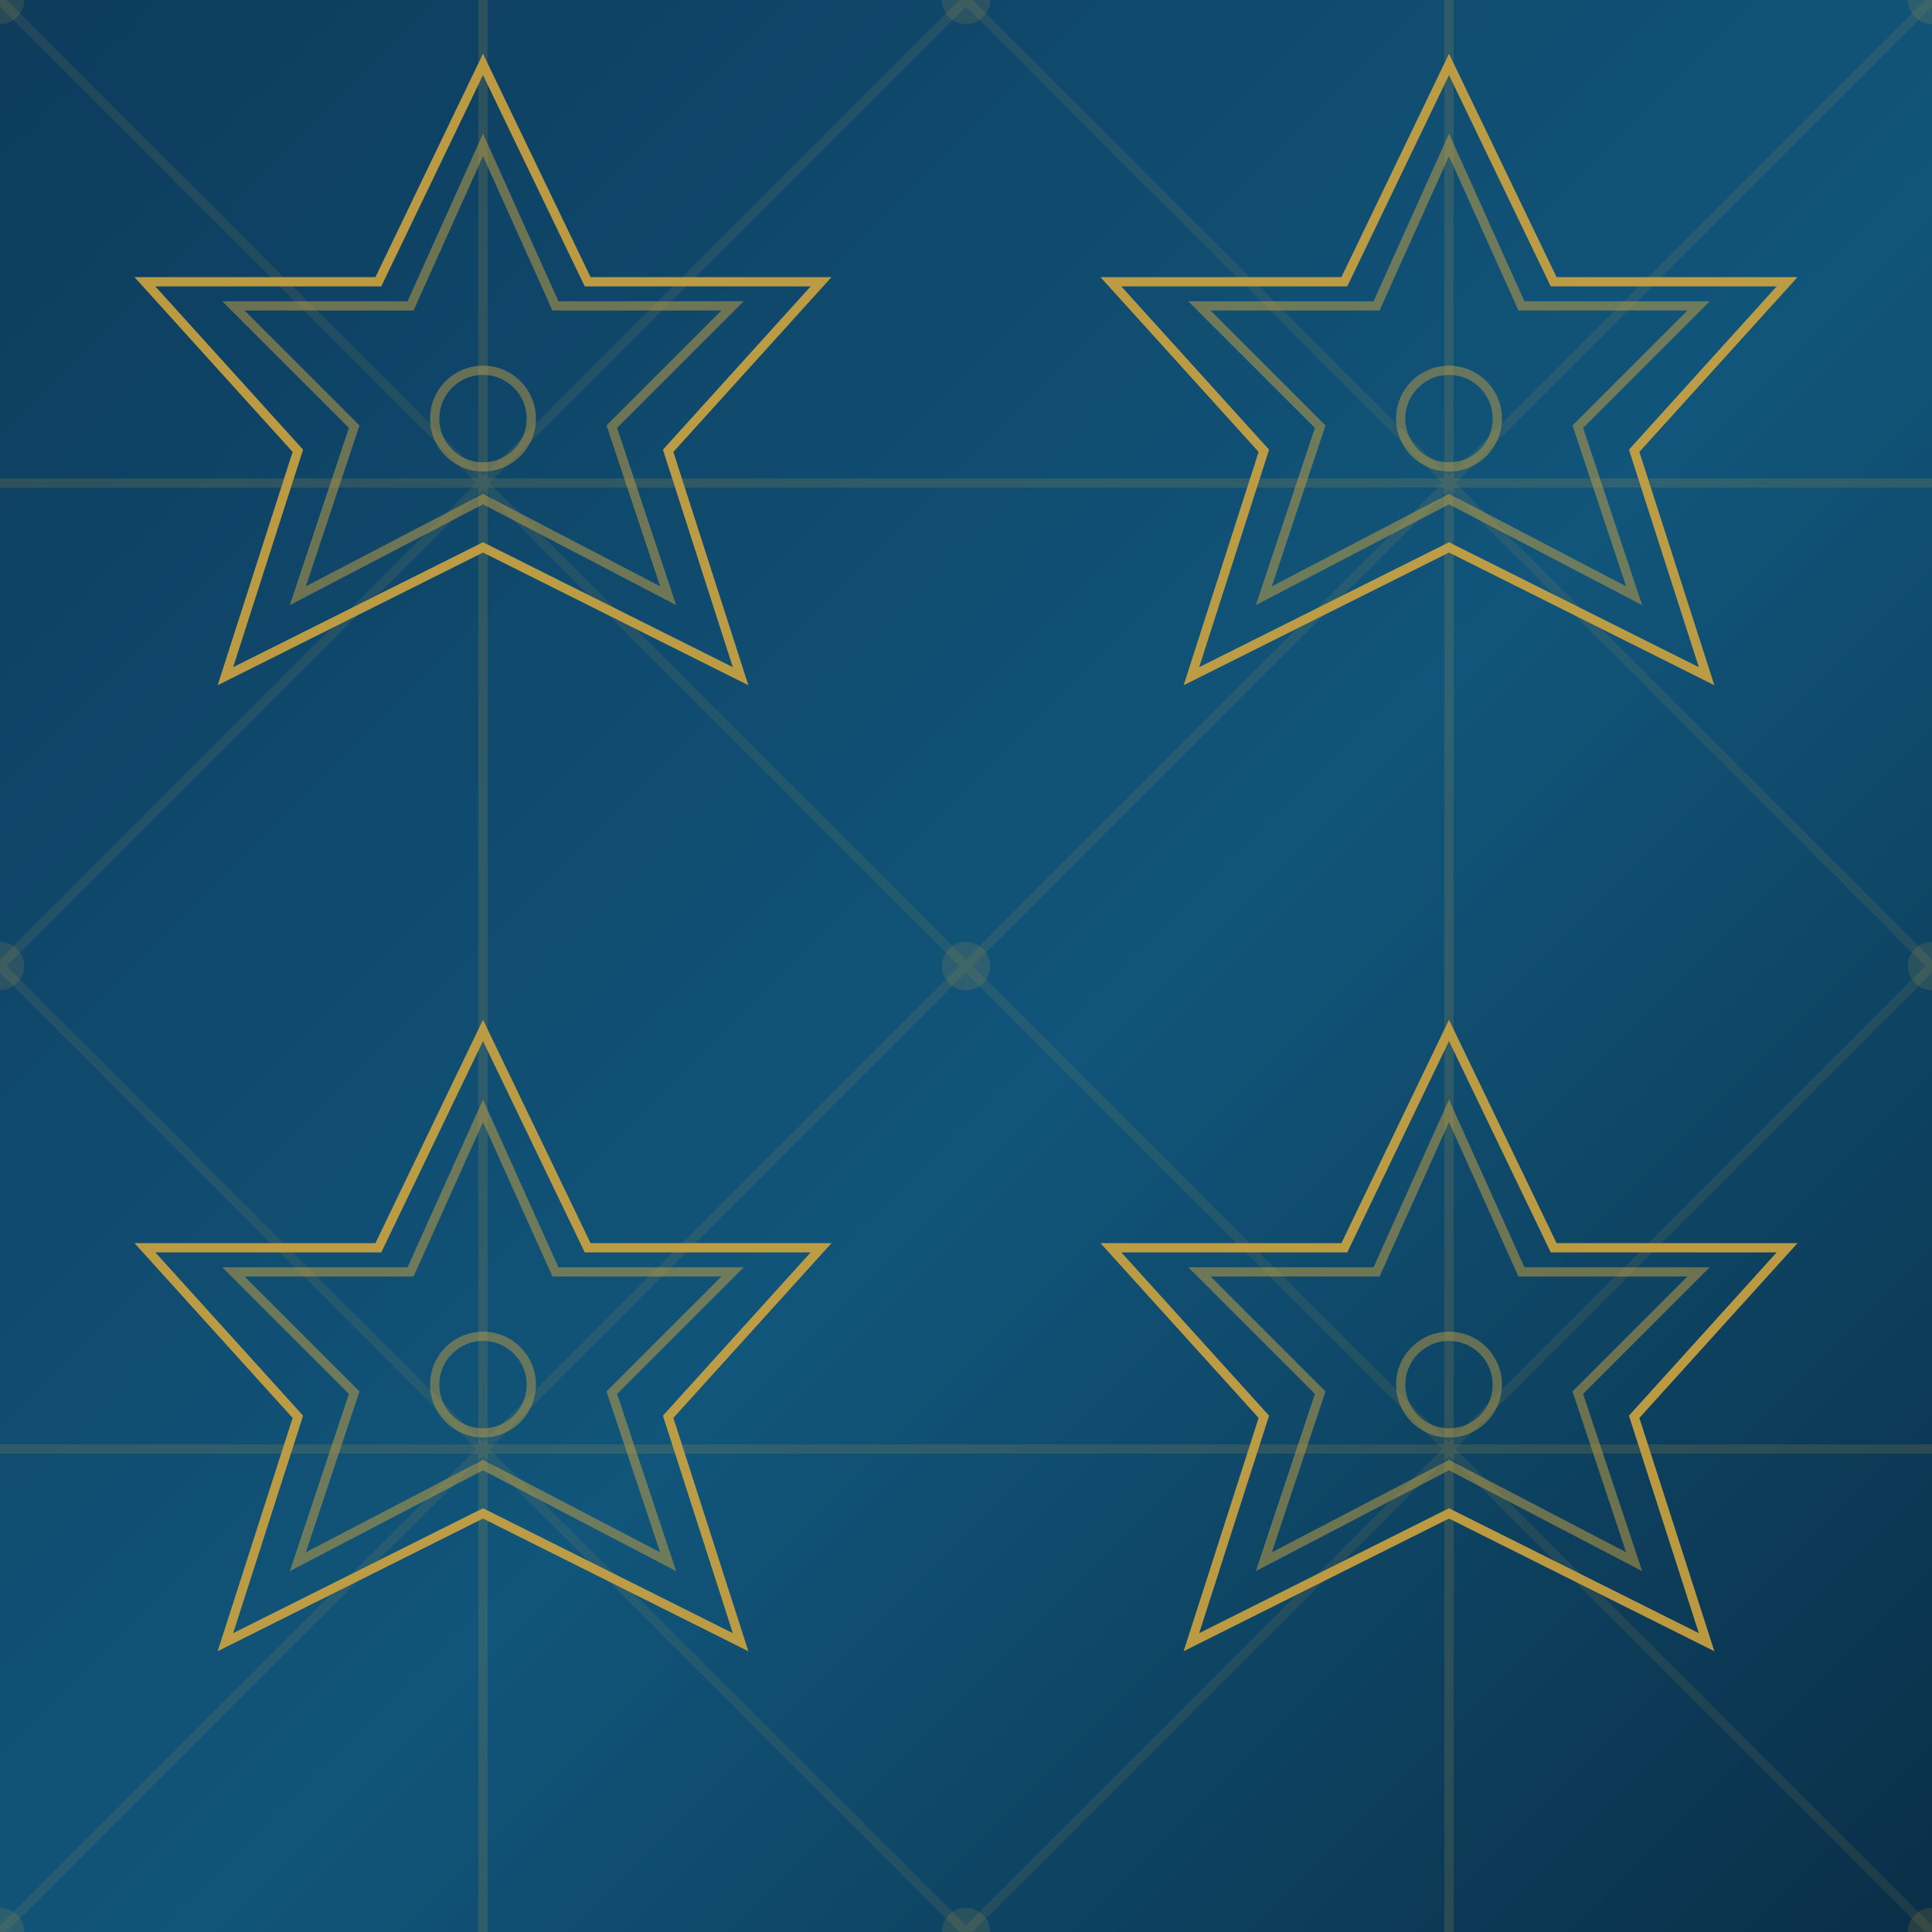
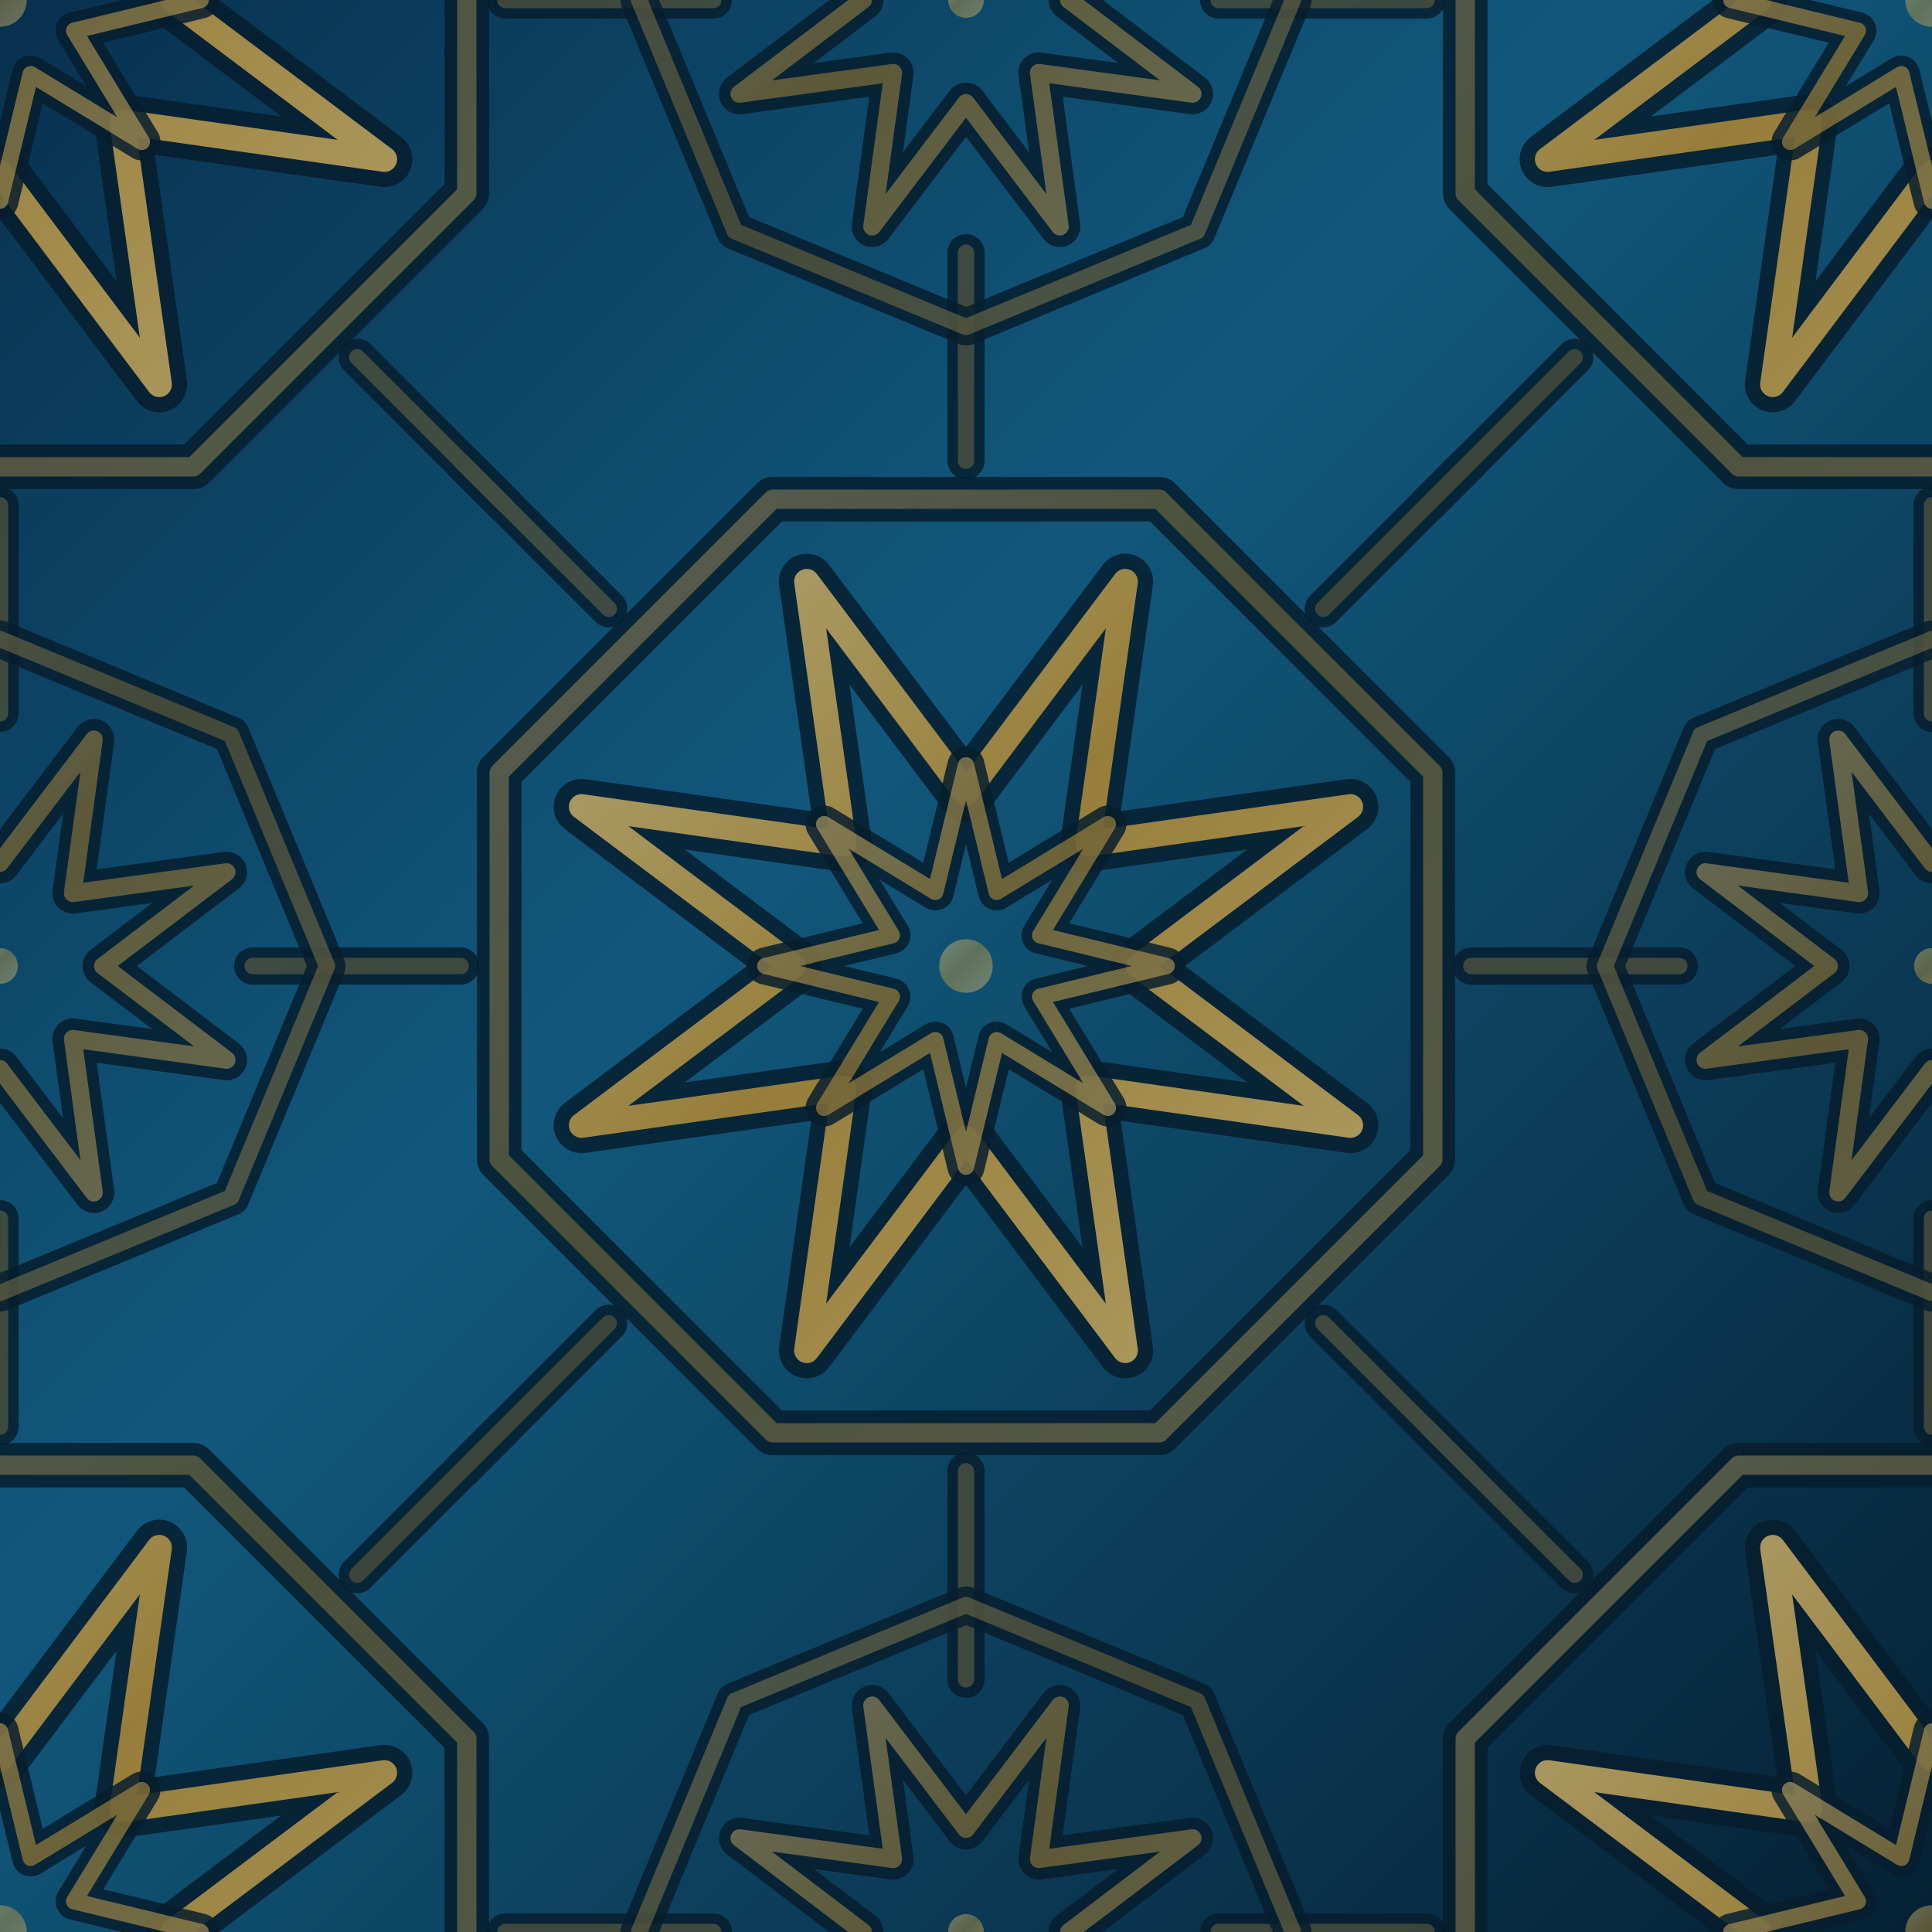
- <svg xmlns="http://www.w3.org/2000/svg" width="240" height="240" viewBox="0 0 240 240">
+ <svg xmlns="http://www.w3.org/2000/svg" width="260" height="260" viewBox="0 0 260 260">
  <defs>
-     <linearGradient id="g" x1="0" y1="0" x2="1" y2="1">
-       <stop offset="0%" stop-color="#0d3b5c" />
-       <stop offset="55%" stop-color="#11557a" />
-       <stop offset="100%" stop-color="#0a2e47" />
+     <linearGradient id="ground" x1="0" y1="0" x2="1" y2="1">
+       <stop offset="0%" stop-color="#08304e" />
+       <stop offset="42%" stop-color="#11587c" />
+       <stop offset="100%" stop-color="#062033" />
    </linearGradient>
-     <pattern id="star" width="120" height="120" patternUnits="userSpaceOnUse">
-       <g fill="none" stroke="#d9a93c" stroke-width="1.15" opacity=".85">
-         <path d="M60 8 L73 35 L102 35 L83 56 L92 84 L60 68 L28 84 L37 56 L18 35 L47 35 Z" />
-         <path d="M60 18 L69 38 L91 38 L76 53 L83 74 L60 62 L37 74 L44 53 L29 38 L51 38 Z" opacity=".55" />
-         <circle cx="60" cy="52" r="6" opacity=".5" />
-         <path d="M0 60 L120 60 M60 0 L60 120" opacity=".18" />
-         <path d="M0 0 L120 120 M120 0 L0 120" opacity=".12" />
-       </g>
-       <g fill="#d9a93c" opacity=".14">
-         <circle cx="0" cy="0" r="3" />
-         <circle cx="120" cy="0" r="3" />
-         <circle cx="0" cy="120" r="3" />
-         <circle cx="120" cy="120" r="3" />
-       </g>
-     </pattern>
+     <linearGradient id="gold" x1="0" y1="0" x2="1" y2="1">
+       <stop offset="0%" stop-color="#f2d489" />
+       <stop offset="45%" stop-color="#cfa03a" />
+       <stop offset="100%" stop-color="#f0cd76" />
+     </linearGradient>
  </defs>
-   <rect width="240" height="240" fill="url(#g)" />
-   <rect width="240" height="240" fill="url(#star)" />
+   <rect width="260" height="260" fill="url(#ground)" />
+   <g stroke="#061d2e" stroke-width="5.0" opacity=".85" fill="none" stroke-linejoin="round" stroke-linecap="round">
+     <path d="M 198.00,130.00 L 226.00,130.00 M 178.08,178.08 L 197.88,197.88 M 130.00,198.00 L 130.00,226.00 M 81.92,178.08 L 62.12,197.88 M 62.00,130.00 L 34.00,130.00 M 81.92,81.92 L 62.12,62.12 M 130.00,62.00 L 130.00,34.00 M 178.08,81.92 L 197.88,62.12" />
+     <path d="M 68.00,0.00 L 96.00,0.00 M 48.08,48.08 L 67.88,67.88 M 0.00,68.00 L 0.00,96.00 M -48.08,48.08 L -67.88,67.88 M -68.00,0.00 L -96.00,0.00 M -48.08,-48.08 L -67.88,-67.88 M -0.00,-68.00 L -0.00,-96.00 M 48.08,-48.08 L 67.88,-67.88" />
+     <path d="M 328.00,0.00 L 356.00,0.00 M 308.08,48.08 L 327.88,67.88 M 260.00,68.00 L 260.00,96.00 M 211.92,48.08 L 192.12,67.88 M 192.00,0.00 L 164.00,0.00 M 211.92,-48.08 L 192.12,-67.88 M 260.00,-68.00 L 260.00,-96.00 M 308.08,-48.08 L 327.88,-67.88" />
+     <path d="M 68.00,260.00 L 96.00,260.00 M 48.08,308.08 L 67.88,327.88 M 0.00,328.00 L 0.00,356.00 M -48.08,308.08 L -67.88,327.88 M -68.00,260.00 L -96.00,260.00 M -48.08,211.92 L -67.88,192.12 M -0.00,192.00 L -0.00,164.00 M 48.08,211.92 L 67.88,192.12" />
+     <path d="M 328.00,260.00 L 356.00,260.00 M 308.08,308.08 L 327.88,327.88 M 260.00,328.00 L 260.00,356.00 M 211.92,308.08 L 192.12,327.88 M 192.00,260.00 L 164.00,260.00 M 211.92,211.92 L 192.12,192.12 M 260.00,192.00 L 260.00,164.00 M 308.08,211.92 L 327.88,192.12" />
+   </g>
+   <g stroke="url(#gold)" stroke-width="2.2" opacity=".26" fill="none" stroke-linejoin="round" stroke-linecap="round">
+     <path d="M 198.00,130.00 L 226.00,130.00 M 178.08,178.08 L 197.88,197.88 M 130.00,198.00 L 130.00,226.00 M 81.92,178.08 L 62.12,197.88 M 62.00,130.00 L 34.00,130.00 M 81.92,81.92 L 62.12,62.12 M 130.00,62.00 L 130.00,34.00 M 178.08,81.92 L 197.88,62.12" />
+     <path d="M 68.00,0.00 L 96.00,0.00 M 48.08,48.08 L 67.88,67.88 M 0.00,68.00 L 0.00,96.00 M -48.08,48.08 L -67.88,67.88 M -68.00,0.00 L -96.00,0.00 M -48.08,-48.08 L -67.88,-67.88 M -0.00,-68.00 L -0.00,-96.00 M 48.08,-48.08 L 67.88,-67.88" />
+     <path d="M 328.00,0.00 L 356.00,0.00 M 308.08,48.08 L 327.88,67.88 M 260.00,68.00 L 260.00,96.00 M 211.92,48.08 L 192.12,67.88 M 192.00,0.00 L 164.00,0.00 M 211.92,-48.08 L 192.12,-67.88 M 260.00,-68.00 L 260.00,-96.00 M 308.08,-48.08 L 327.88,-67.88" />
+     <path d="M 68.00,260.00 L 96.00,260.00 M 48.08,308.08 L 67.88,327.88 M 0.00,328.00 L 0.00,356.00 M -48.08,308.08 L -67.88,327.88 M -68.00,260.00 L -96.00,260.00 M -48.08,211.92 L -67.88,192.12 M -0.00,192.00 L -0.00,164.00 M 48.08,211.92 L 67.88,192.12" />
+     <path d="M 328.00,260.00 L 356.00,260.00 M 308.08,308.08 L 327.88,327.88 M 260.00,328.00 L 260.00,356.00 M 211.92,308.08 L 192.12,327.88 M 192.00,260.00 L 164.00,260.00 M 211.92,211.92 L 192.12,192.12 M 260.00,192.00 L 260.00,164.00 M 308.08,211.92 L 327.88,192.12" />
+   </g>
+   <g stroke="#061d2e" stroke-width="6.0" opacity=".85" fill="none" stroke-linejoin="round" stroke-linecap="round">
+     <path d="M 192.82,156.02 L 156.02,192.82 L 103.98,192.82 L 67.18,156.02 L 67.18,103.98 L 103.98,67.18 L 156.02,67.18 L 192.82,103.98 Z" />
+     <path d="M 62.82,26.02 L 26.02,62.82 L -26.02,62.82 L -62.82,26.02 L -62.82,-26.02 L -26.02,-62.82 L 26.02,-62.82 L 62.82,-26.02 Z" />
+     <path d="M 322.82,26.02 L 286.02,62.82 L 233.98,62.82 L 197.18,26.02 L 197.18,-26.02 L 233.98,-62.82 L 286.02,-62.82 L 322.82,-26.02 Z" />
+     <path d="M 62.82,286.02 L 26.02,322.82 L -26.02,322.82 L -62.82,286.02 L -62.82,233.98 L -26.02,197.18 L 26.02,197.18 L 62.82,233.98 Z" />
+     <path d="M 322.82,286.02 L 286.02,322.82 L 233.98,322.82 L 197.18,286.02 L 197.18,233.98 L 233.98,197.18 L 286.02,197.18 L 322.82,233.98 Z" />
+   </g>
+   <g stroke="url(#gold)" stroke-width="2.6" opacity=".34" fill="none" stroke-linejoin="round" stroke-linecap="round">
+     <path d="M 192.82,156.02 L 156.02,192.82 L 103.98,192.82 L 67.18,156.02 L 67.18,103.98 L 103.98,67.18 L 156.02,67.18 L 192.82,103.98 Z" />
+     <path d="M 62.82,26.02 L 26.02,62.82 L -26.02,62.82 L -62.82,26.02 L -62.82,-26.02 L -26.02,-62.82 L 26.02,-62.82 L 62.82,-26.02 Z" />
+     <path d="M 322.82,26.02 L 286.02,62.82 L 233.98,62.82 L 197.18,26.02 L 197.18,-26.02 L 233.98,-62.82 L 286.02,-62.82 L 322.82,-26.02 Z" />
+     <path d="M 62.82,286.02 L 26.02,322.82 L -26.02,322.82 L -62.82,286.02 L -62.82,233.98 L -26.02,197.18 L 26.02,197.18 L 62.82,233.98 Z" />
+     <path d="M 322.82,286.02 L 286.02,322.82 L 233.98,322.82 L 197.18,286.02 L 197.18,233.98 L 233.98,197.18 L 286.02,197.18 L 322.82,233.98 Z" />
+   </g>
+   <g stroke="#061d2e" stroke-width="5.0" opacity=".85" fill="none" stroke-linejoin="round" stroke-linecap="round">
+     <path d="M 174.00,0.00 L 161.11,31.11 L 130.00,44.00 L 98.89,31.11 L 86.00,0.00 L 98.89,-31.11 L 130.00,-44.00 L 161.11,-31.11 Z" />
+     <path d="M 44.00,130.00 L 31.11,161.11 L 0.00,174.00 L -31.11,161.11 L -44.00,130.00 L -31.11,98.89 L -0.00,86.00 L 31.11,98.89 Z" />
+     <path d="M 304.00,130.00 L 291.11,161.11 L 260.00,174.00 L 228.89,161.11 L 216.00,130.00 L 228.89,98.89 L 260.00,86.00 L 291.11,98.89 Z" />
+     <path d="M 174.00,260.00 L 161.11,291.11 L 130.00,304.00 L 98.89,291.11 L 86.00,260.00 L 98.89,228.89 L 130.00,216.00 L 161.11,228.89 Z" />
+   </g>
+   <g stroke="url(#gold)" stroke-width="2.2" opacity=".30" fill="none" stroke-linejoin="round" stroke-linecap="round">
+     <path d="M 174.00,0.00 L 161.11,31.11 L 130.00,44.00 L 98.89,31.11 L 86.00,0.00 L 98.89,-31.11 L 130.00,-44.00 L 161.11,-31.11 Z" />
+     <path d="M 44.00,130.00 L 31.11,161.11 L 0.00,174.00 L -31.11,161.11 L -44.00,130.00 L -31.11,98.89 L -0.00,86.00 L 31.11,98.89 Z" />
+     <path d="M 304.00,130.00 L 291.11,161.11 L 260.00,174.00 L 228.89,161.11 L 216.00,130.00 L 228.89,98.89 L 260.00,86.00 L 291.11,98.89 Z" />
+     <path d="M 174.00,260.00 L 161.11,291.11 L 130.00,304.00 L 98.89,291.11 L 86.00,260.00 L 98.89,228.89 L 130.00,216.00 L 161.11,228.89 Z" />
+   </g>
+   <g stroke="#061d2e" stroke-width="5.5" opacity=".85" fill="none" stroke-linejoin="round" stroke-linecap="round">
+     <path d="M 160.49,12.63 L 139.80,9.80 L 142.63,30.49 L 130.00,13.86 L 117.37,30.49 L 120.20,9.80 L 99.51,12.63 L 116.14,0.00 L 99.51,-12.63 L 120.20,-9.80 L 117.37,-30.49 L 130.00,-13.86 L 142.63,-30.49 L 139.80,-9.80 L 160.49,-12.63 L 143.86,-0.00 Z" />
+     <path d="M 30.49,142.63 L 9.80,139.80 L 12.63,160.49 L 0.00,143.86 L -12.63,160.49 L -9.80,139.80 L -30.49,142.63 L -13.86,130.00 L -30.49,117.37 L -9.80,120.20 L -12.63,99.51 L -0.00,116.14 L 12.63,99.51 L 9.80,120.20 L 30.49,117.37 L 13.86,130.00 Z" />
+     <path d="M 290.49,142.63 L 269.80,139.80 L 272.63,160.49 L 260.00,143.86 L 247.37,160.49 L 250.20,139.80 L 229.51,142.63 L 246.14,130.00 L 229.51,117.37 L 250.20,120.20 L 247.37,99.51 L 260.00,116.14 L 272.63,99.51 L 269.80,120.20 L 290.49,117.37 L 273.86,130.00 Z" />
+     <path d="M 160.49,272.63 L 139.80,269.80 L 142.63,290.49 L 130.00,273.86 L 117.37,290.49 L 120.20,269.80 L 99.51,272.63 L 116.14,260.00 L 99.51,247.37 L 120.20,250.20 L 117.37,229.51 L 130.00,246.14 L 142.63,229.51 L 139.80,250.20 L 160.49,247.37 L 143.86,260.00 Z" />
+   </g>
+   <g stroke="url(#gold)" stroke-width="2.4" opacity=".42" fill="none" stroke-linejoin="round" stroke-linecap="round">
+     <path d="M 160.49,12.63 L 139.80,9.80 L 142.63,30.49 L 130.00,13.86 L 117.37,30.49 L 120.20,9.80 L 99.51,12.63 L 116.14,0.00 L 99.51,-12.63 L 120.20,-9.80 L 117.37,-30.49 L 130.00,-13.86 L 142.63,-30.49 L 139.80,-9.80 L 160.49,-12.63 L 143.86,-0.00 Z" />
+     <path d="M 30.49,142.63 L 9.80,139.80 L 12.63,160.49 L 0.00,143.86 L -12.63,160.49 L -9.80,139.80 L -30.49,142.63 L -13.86,130.00 L -30.49,117.37 L -9.80,120.20 L -12.63,99.51 L -0.00,116.14 L 12.63,99.51 L 9.80,120.20 L 30.49,117.37 L 13.86,130.00 Z" />
+     <path d="M 290.49,142.63 L 269.80,139.80 L 272.63,160.49 L 260.00,143.86 L 247.37,160.49 L 250.20,139.80 L 229.51,142.63 L 246.14,130.00 L 229.51,117.37 L 250.20,120.20 L 247.37,99.51 L 260.00,116.14 L 272.63,99.51 L 269.80,120.20 L 290.49,117.37 L 273.86,130.00 Z" />
+     <path d="M 160.49,272.63 L 139.80,269.80 L 142.63,290.49 L 130.00,273.86 L 117.37,290.49 L 120.20,269.80 L 99.51,272.63 L 116.14,260.00 L 99.51,247.37 L 120.20,250.20 L 117.37,229.51 L 130.00,246.14 L 142.63,229.51 L 139.80,250.20 L 160.49,247.37 L 143.86,260.00 Z" />
+   </g>
+   <g stroke="#061d2e" stroke-width="7.5" opacity=".85" fill="none" stroke-linejoin="round" stroke-linecap="round">
+     <path d="M 181.74,151.43 L 146.43,146.43 L 151.43,181.74 L 130.00,153.24 L 108.57,181.74 L 113.57,146.43 L 78.26,151.43 L 106.76,130.00 L 78.26,108.57 L 113.57,113.57 L 108.57,78.26 L 130.00,106.76 L 151.43,78.26 L 146.43,113.57 L 181.74,108.57 L 153.24,130.00 Z" />
+     <path d="M 51.74,21.43 L 16.43,16.43 L 21.43,51.74 L 0.00,23.24 L -21.43,51.74 L -16.43,16.43 L -51.74,21.43 L -23.24,0.00 L -51.74,-21.43 L -16.43,-16.43 L -21.43,-51.74 L -0.00,-23.24 L 21.43,-51.74 L 16.43,-16.43 L 51.74,-21.43 L 23.24,-0.00 Z" />
+     <path d="M 311.74,21.43 L 276.43,16.43 L 281.43,51.74 L 260.00,23.24 L 238.57,51.74 L 243.57,16.43 L 208.26,21.43 L 236.76,0.00 L 208.26,-21.43 L 243.57,-16.43 L 238.57,-51.74 L 260.00,-23.24 L 281.43,-51.74 L 276.43,-16.43 L 311.74,-21.43 L 283.24,-0.00 Z" />
+     <path d="M 51.74,281.43 L 16.43,276.43 L 21.43,311.74 L 0.00,283.24 L -21.43,311.74 L -16.43,276.43 L -51.74,281.43 L -23.24,260.00 L -51.74,238.57 L -16.43,243.57 L -21.43,208.26 L -0.00,236.76 L 21.43,208.26 L 16.43,243.57 L 51.74,238.57 L 23.24,260.00 Z" />
+     <path d="M 311.74,281.43 L 276.43,276.43 L 281.43,311.74 L 260.00,283.24 L 238.57,311.74 L 243.57,276.43 L 208.26,281.43 L 236.76,260.00 L 208.26,238.57 L 243.57,243.57 L 238.57,208.26 L 260.00,236.76 L 281.43,208.26 L 276.43,243.57 L 311.74,238.57 L 283.24,260.00 Z" />
+   </g>
+   <g stroke="url(#gold)" stroke-width="3.4" opacity=".72" fill="none" stroke-linejoin="round" stroke-linecap="round">
+     <path d="M 181.74,151.43 L 146.43,146.43 L 151.43,181.74 L 130.00,153.24 L 108.57,181.74 L 113.57,146.43 L 78.26,151.43 L 106.76,130.00 L 78.26,108.57 L 113.57,113.57 L 108.57,78.26 L 130.00,106.76 L 151.43,78.26 L 146.43,113.57 L 181.74,108.57 L 153.24,130.00 Z" />
+     <path d="M 51.74,21.43 L 16.43,16.43 L 21.43,51.74 L 0.00,23.24 L -21.43,51.74 L -16.43,16.43 L -51.74,21.43 L -23.24,0.00 L -51.74,-21.43 L -16.43,-16.43 L -21.43,-51.74 L -0.00,-23.24 L 21.43,-51.74 L 16.43,-16.43 L 51.74,-21.43 L 23.24,-0.00 Z" />
+     <path d="M 311.74,21.43 L 276.43,16.43 L 281.43,51.74 L 260.00,23.24 L 238.57,51.74 L 243.57,16.43 L 208.26,21.43 L 236.76,0.00 L 208.26,-21.43 L 243.57,-16.43 L 238.57,-51.74 L 260.00,-23.24 L 281.43,-51.74 L 276.43,-16.43 L 311.74,-21.43 L 283.24,-0.00 Z" />
+     <path d="M 51.74,281.43 L 16.43,276.43 L 21.43,311.74 L 0.00,283.24 L -21.43,311.74 L -16.43,276.43 L -51.74,281.43 L -23.24,260.00 L -51.74,238.57 L -16.43,243.57 L -21.43,208.26 L -0.00,236.76 L 21.43,208.26 L 16.43,243.57 L 51.74,238.57 L 23.24,260.00 Z" />
+     <path d="M 311.74,281.43 L 276.43,276.43 L 281.43,311.74 L 260.00,283.24 L 238.57,311.74 L 243.57,276.43 L 208.26,281.43 L 236.76,260.00 L 208.26,238.57 L 243.57,243.57 L 238.57,208.26 L 260.00,236.76 L 281.43,208.26 L 276.43,243.57 L 311.74,238.57 L 283.24,260.00 Z" />
+   </g>
+   <g stroke="#061d2e" stroke-width="5.0" opacity=".85" fill="none" stroke-linejoin="round" stroke-linecap="round">
+     <path d="M 157.00,130.00 L 139.98,134.13 L 149.09,149.09 L 134.13,139.98 L 130.00,157.00 L 125.87,139.98 L 110.91,149.09 L 120.02,134.13 L 103.00,130.00 L 120.02,125.87 L 110.91,110.91 L 125.87,120.02 L 130.00,103.00 L 134.13,120.02 L 149.09,110.91 L 139.98,125.87 Z" />
+     <path d="M 27.00,0.00 L 9.98,4.13 L 19.09,19.09 L 4.13,9.98 L 0.00,27.00 L -4.13,9.98 L -19.09,19.09 L -9.98,4.13 L -27.00,0.00 L -9.98,-4.13 L -19.09,-19.09 L -4.13,-9.98 L -0.00,-27.00 L 4.13,-9.98 L 19.09,-19.09 L 9.98,-4.13 Z" />
+     <path d="M 287.00,0.00 L 269.98,4.13 L 279.09,19.09 L 264.13,9.98 L 260.00,27.00 L 255.87,9.98 L 240.91,19.09 L 250.02,4.13 L 233.00,0.00 L 250.02,-4.13 L 240.91,-19.09 L 255.87,-9.98 L 260.00,-27.00 L 264.13,-9.98 L 279.09,-19.09 L 269.98,-4.13 Z" />
+     <path d="M 27.00,260.00 L 9.98,264.13 L 19.09,279.09 L 4.13,269.98 L 0.00,287.00 L -4.13,269.98 L -19.09,279.09 L -9.98,264.13 L -27.00,260.00 L -9.98,255.87 L -19.09,240.91 L -4.13,250.02 L -0.00,233.00 L 4.13,250.02 L 19.09,240.91 L 9.98,255.87 Z" />
+     <path d="M 287.00,260.00 L 269.98,264.13 L 279.09,279.09 L 264.13,269.98 L 260.00,287.00 L 255.87,269.98 L 240.91,279.09 L 250.02,264.13 L 233.00,260.00 L 250.02,255.87 L 240.91,240.91 L 255.87,250.02 L 260.00,233.00 L 264.13,250.02 L 279.09,240.91 L 269.98,255.87 Z" />
+   </g>
+   <g stroke="url(#gold)" stroke-width="2.2" opacity=".50" fill="none" stroke-linejoin="round" stroke-linecap="round">
+     <path d="M 157.00,130.00 L 139.98,134.13 L 149.09,149.09 L 134.13,139.98 L 130.00,157.00 L 125.87,139.98 L 110.91,149.09 L 120.02,134.13 L 103.00,130.00 L 120.02,125.87 L 110.91,110.91 L 125.87,120.02 L 130.00,103.00 L 134.13,120.02 L 149.09,110.91 L 139.98,125.87 Z" />
+     <path d="M 27.00,0.00 L 9.98,4.13 L 19.09,19.09 L 4.13,9.98 L 0.00,27.00 L -4.13,9.98 L -19.09,19.09 L -9.98,4.13 L -27.00,0.00 L -9.98,-4.13 L -19.09,-19.09 L -4.13,-9.98 L -0.00,-27.00 L 4.13,-9.98 L 19.09,-19.09 L 9.98,-4.13 Z" />
+     <path d="M 287.00,0.00 L 269.98,4.13 L 279.09,19.09 L 264.13,9.98 L 260.00,27.00 L 255.87,9.98 L 240.91,19.09 L 250.02,4.13 L 233.00,0.00 L 250.02,-4.13 L 240.91,-19.09 L 255.87,-9.98 L 260.00,-27.00 L 264.13,-9.98 L 279.09,-19.09 L 269.98,-4.13 Z" />
+     <path d="M 27.00,260.00 L 9.98,264.13 L 19.09,279.09 L 4.13,269.98 L 0.00,287.00 L -4.13,269.98 L -19.09,279.09 L -9.98,264.13 L -27.00,260.00 L -9.98,255.87 L -19.09,240.91 L -4.13,250.02 L -0.00,233.00 L 4.13,250.02 L 19.09,240.91 L 9.98,255.87 Z" />
+     <path d="M 287.00,260.00 L 269.98,264.13 L 279.09,279.09 L 264.13,269.98 L 260.00,287.00 L 255.87,269.98 L 240.91,279.09 L 250.02,264.13 L 233.00,260.00 L 250.02,255.87 L 240.91,240.91 L 255.87,250.02 L 260.00,233.00 L 264.13,250.02 L 279.09,240.91 L 269.98,255.87 Z" />
+   </g>
+   <g fill="url(#gold)" opacity=".42">
+     <circle cx="130.0" cy="130.0" r="3.6" />
+     <circle cx="0.0" cy="0.0" r="3.6" />
+     <circle cx="260.0" cy="0.0" r="3.6" />
+     <circle cx="0.0" cy="260.0" r="3.6" />
+     <circle cx="260.0" cy="260.0" r="3.6" />
+     <circle cx="130.0" cy="0.0" r="2.4" />
+     <circle cx="0.0" cy="130.0" r="2.4" />
+     <circle cx="260.0" cy="130.0" r="2.4" />
+     <circle cx="130.0" cy="260.0" r="2.4" />
+   </g>
</svg>
